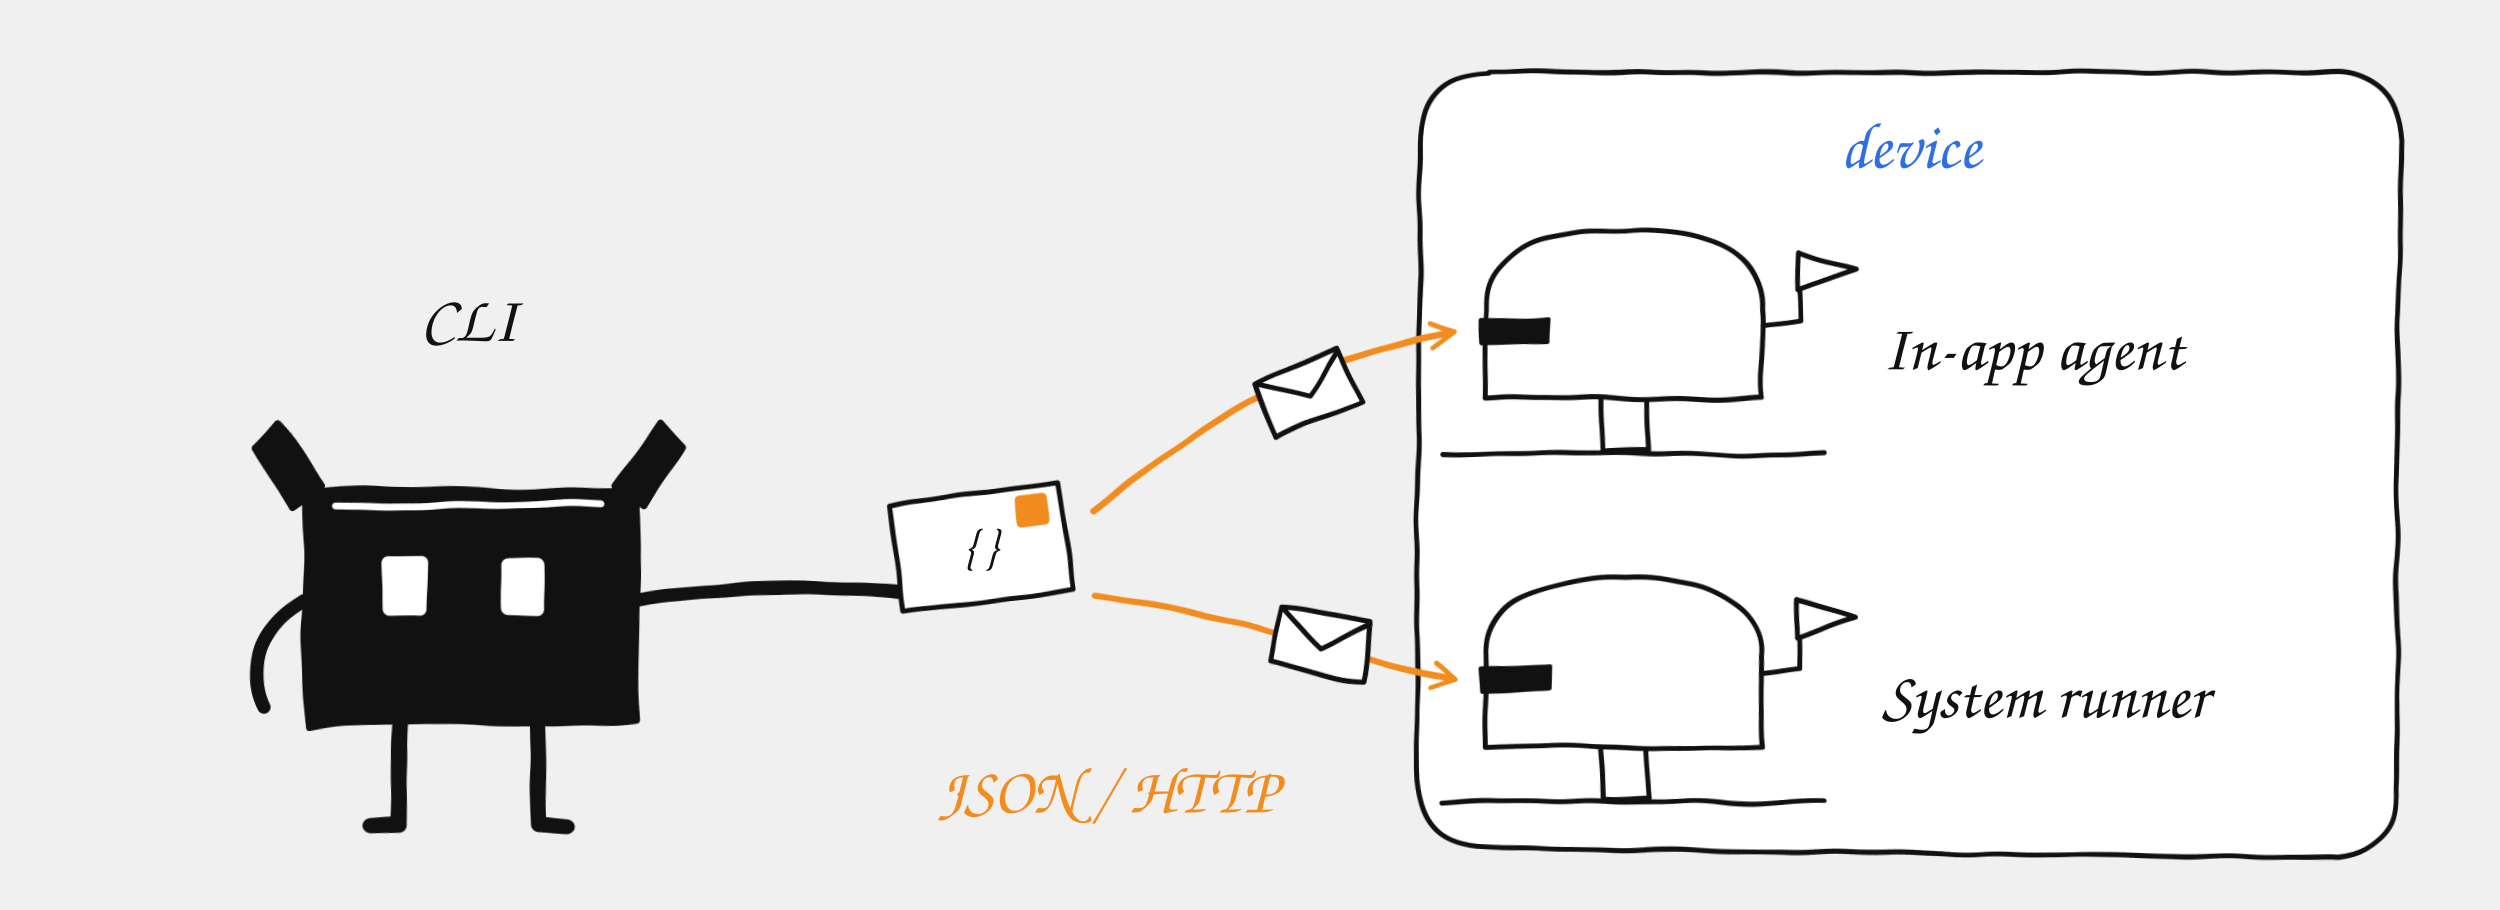
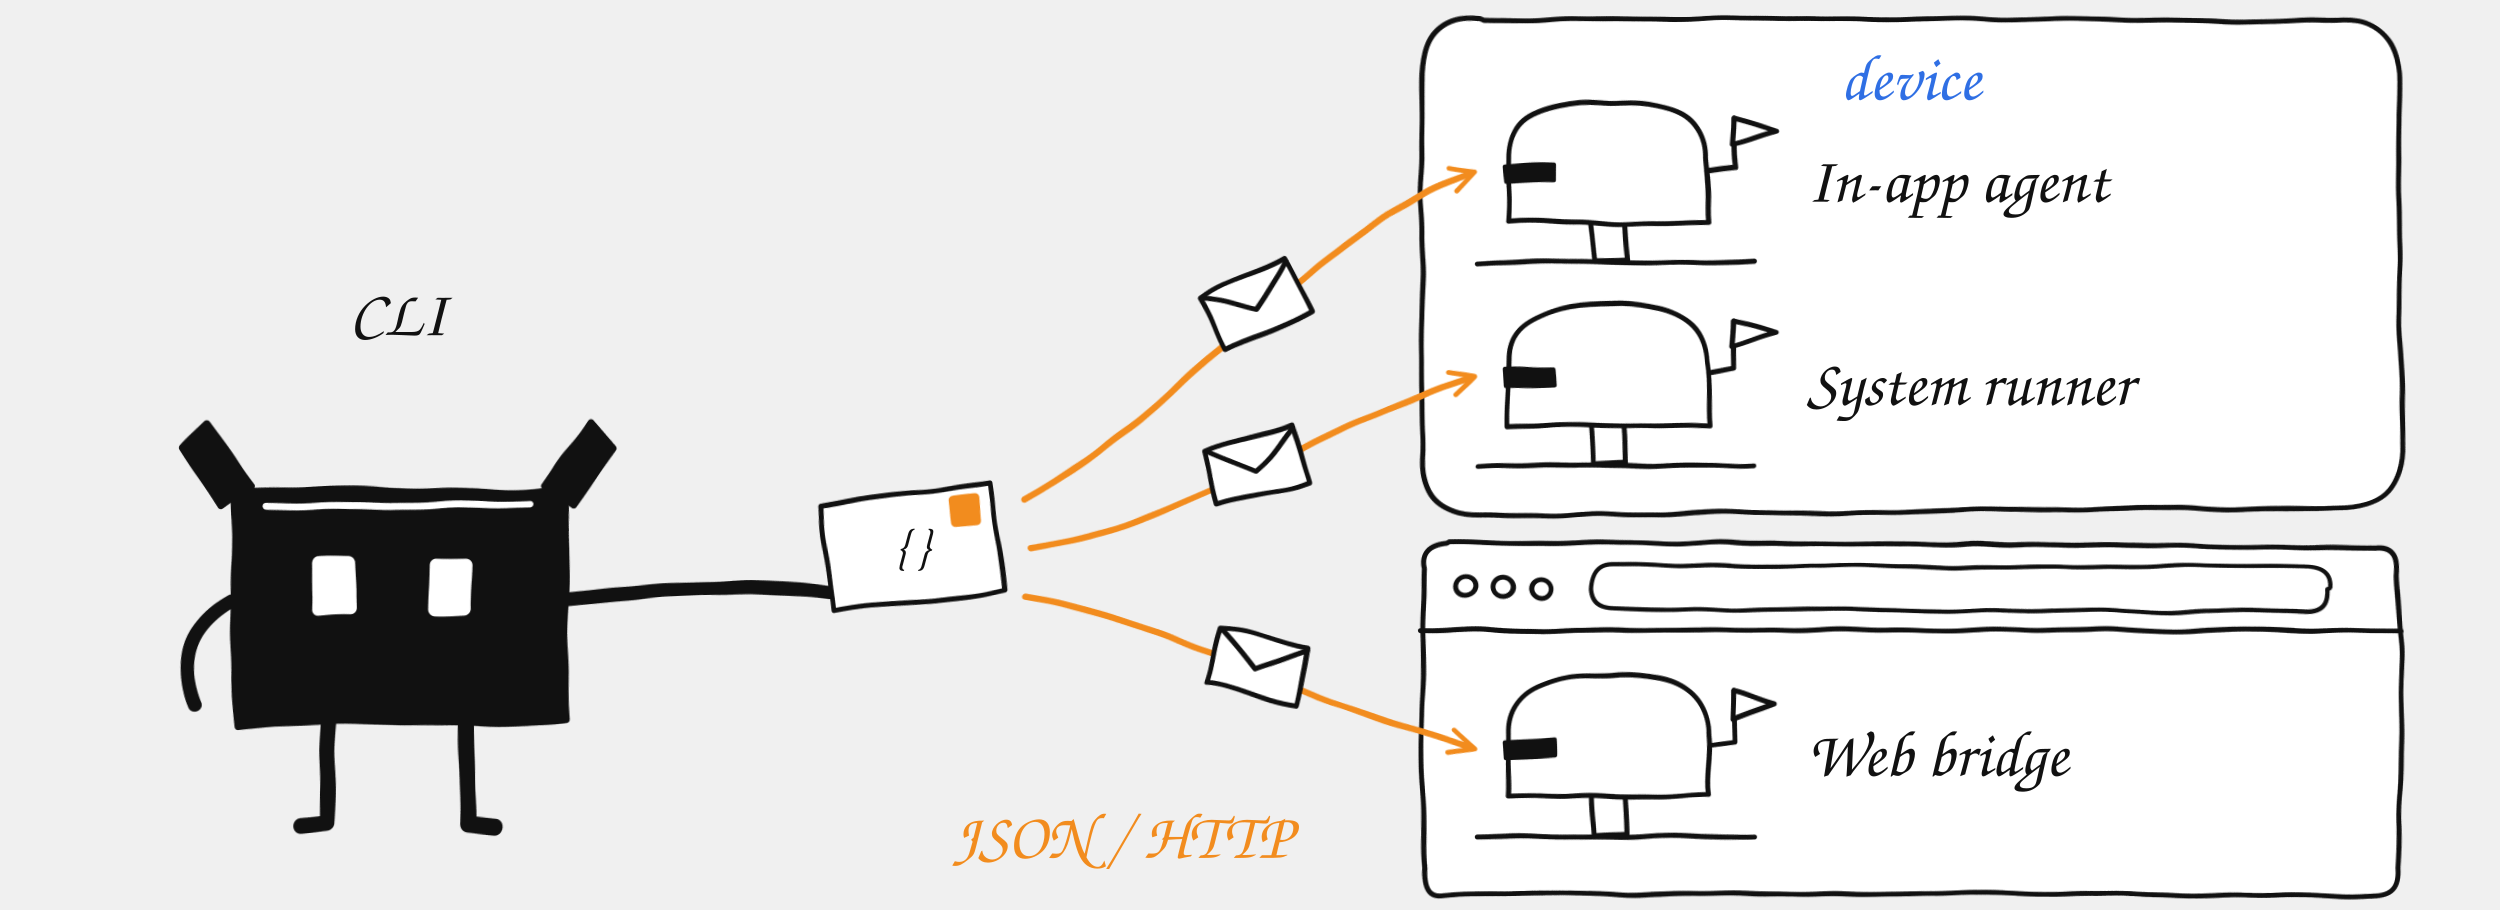
<svg xmlns="http://www.w3.org/2000/svg" viewBox="0 0 1760 640" width="1760" height="640">
  <defs>
    <style>
    .ink   { fill:none; stroke:#111; stroke-width:3.5; stroke-linecap:round; stroke-linejoin:round }
    .paper { fill:#fff; stroke:#111; stroke-width:3.5; stroke-linecap:round; stroke-linejoin:round }
    .solid { fill:#111; stroke:#111; stroke-width:3; stroke-linejoin:round }
    .flow  { fill:none; stroke:#F28C1E; stroke-width:4.5; stroke-linecap:round; stroke-linejoin:round }
    .dot-r { fill:#E5322D; stroke:#E5322D; stroke-width:2; stroke-linejoin:round }
    .dot-o { fill:#F28C1E; stroke:#F28C1E; stroke-width:2; stroke-linejoin:round }
    .dot-b { fill:#2F6FE4; stroke:#2F6FE4; stroke-width:2; stroke-linejoin:round }
    .sys   { fill:none; stroke:#2F6FE4; stroke-width:4.5; stroke-linecap:round; stroke-linejoin:round }
    .warn  { fill:none; stroke:#E5322D; stroke-width:4; stroke-linecap:round; stroke-linejoin:round }
    .note  { fill:none; stroke:#2F6FE4; stroke-width:3.5; stroke-linecap:round; stroke-linejoin:round; stroke-dasharray:14 11 }
    .t     { font-family:'Patrick Hand','Bradley Hand','Marker Felt','Chalkboard SE',cursive; font-size:46px; fill:#111 }
    .t-r   { fill:#E5322D }
    .t-o   { fill:#F28C1E }
    .t-b   { fill:#2F6FE4 }
    .t-s   { font-size:36px }
    .t-l   { font-size:58px }
    .mid   { text-anchor:middle }
  </style>
    <filter id="wobble" x="-2%" y="-2%" width="104%" height="104%">
      <feTurbulence type="fractalNoise" baseFrequency="0.018" numOctaves="2" seed="3" result="n" />
      <feDisplacementMap in="SourceGraphic" in2="n" scale="5" xChannelSelector="R" yChannelSelector="G" />
    </filter>
    <marker id="ah-k" viewBox="0 0 12 12" refX="9" refY="6" markerWidth="5" markerHeight="5" orient="auto" markerUnits="strokeWidth">
      <path d="M1.5,1.5 L10,6 L1.5,10.5" fill="none" stroke="#111" stroke-width="1.8" stroke-linecap="round" stroke-linejoin="round" />
    </marker>
    <marker id="ah-o" viewBox="0 0 12 12" refX="9" refY="6" markerWidth="5" markerHeight="5" orient="auto" markerUnits="strokeWidth">
      <path d="M1.5,1.5 L10,6 L1.5,10.5" fill="none" stroke="#F28C1E" stroke-width="1.8" stroke-linecap="round" stroke-linejoin="round" />
    </marker>
    <marker id="ah-r" viewBox="0 0 12 12" refX="9" refY="6" markerWidth="5" markerHeight="5" orient="auto" markerUnits="strokeWidth">
      <path d="M1.5,1.5 L10,6 L1.5,10.5" fill="none" stroke="#E5322D" stroke-width="1.8" stroke-linecap="round" stroke-linejoin="round" />
    </marker>
    <marker id="ah-b" viewBox="0 0 12 12" refX="9" refY="6" markerWidth="5" markerHeight="5" orient="auto" markerUnits="strokeWidth">
      <path d="M1.5,1.5 L10,6 L1.5,10.5" fill="none" stroke="#2F6FE4" stroke-width="1.8" stroke-linecap="round" stroke-linejoin="round" />
    </marker>
    <g id="gekko-eyes" fill="#fff">
      <rect x="-38" y="-124" width="20" height="26" rx="3" />
      <rect x="14" y="-123" width="19" height="25" rx="3" />
    </g>
    <g id="gekko-stand">
      <path d="M-73,-105 C-92,-94 -98,-74 -90,-58" fill="none" stroke="#111" stroke-width="6" stroke-linecap="round" stroke-linejoin="round" />
      <path d="M73,-105 C92,-94 98,-74 90,-58" fill="none" stroke="#111" stroke-width="6" stroke-linecap="round" stroke-linejoin="round" />
      <path d="M-30,-50 L-31,-6 L-43,-5" fill="none" stroke="#111" stroke-width="7" stroke-linecap="round" stroke-linejoin="round" />
      <path d="M30,-50 L31,-6 L43,-5" fill="none" stroke="#111" stroke-width="7" stroke-linecap="round" stroke-linejoin="round" />
      <path d="M-2,-8 L29,-7 L32,7 L-2,8 Z" fill="#111" stroke="#111" stroke-width="3" stroke-linejoin="round" transform="translate(-72,-152) rotate(-125)" />
      <path d="M-2,-8 L29,-7 L32,7 L-2,8 Z" fill="#111" stroke="#111" stroke-width="3" stroke-linejoin="round" transform="translate(72,-152) scale(-1,1) rotate(-125)" />
      <path d="M-72,-152 C-30,-156 30,-150 73,-153 C77,-120 71,-85 74,-52 C30,-48 -30,-55 -70,-49 C-76,-85 -69,-120 -72,-152 Z" fill="#111" stroke="#111" stroke-width="3" stroke-linejoin="round" />
      <path d="M-58,-146 L58,-147" fill="none" stroke="#fff" stroke-width="3" stroke-linecap="round" />
      <use href="#gekko-eyes" />
    </g>
    <g id="gekko-walk">
      <path d="M-73,-105 C-102,-102 -110,-82 -104,-66" fill="none" stroke="#111" stroke-width="6" stroke-linecap="round" stroke-linejoin="round" />
      <path d="M73,-105 C88,-92 90,-76 82,-64" fill="none" stroke="#111" stroke-width="6" stroke-linecap="round" stroke-linejoin="round" />
      <path d="M-30,-50 L-52,-6 L-64,-5" fill="none" stroke="#111" stroke-width="7" stroke-linecap="round" stroke-linejoin="round" />
      <path d="M30,-50 L38,-6 L50,-5" fill="none" stroke="#111" stroke-width="7" stroke-linecap="round" stroke-linejoin="round" />
      <path d="M-2,-8 L29,-7 L32,7 L-2,8 Z" fill="#111" stroke="#111" stroke-width="3" stroke-linejoin="round" transform="translate(-72,-152) rotate(-132)" />
      <path d="M-2,-8 L29,-7 L32,7 L-2,8 Z" fill="#111" stroke="#111" stroke-width="3" stroke-linejoin="round" transform="translate(72,-152) scale(-1,1) rotate(-118)" />
      <path d="M-72,-152 C-30,-156 30,-150 73,-153 C77,-120 71,-85 74,-52 C30,-48 -30,-55 -70,-49 C-76,-85 -69,-120 -72,-152 Z" fill="#111" stroke="#111" stroke-width="3" stroke-linejoin="round" />
      <path d="M-58,-146 L58,-147" fill="none" stroke="#fff" stroke-width="3" stroke-linecap="round" />
      <use href="#gekko-eyes" />
    </g>
    <g id="gekko-carry">
      <path d="M-73,-95 C-130,-100 -134,-160 -112,-208" fill="none" stroke="#111" stroke-width="6" stroke-linecap="round" stroke-linejoin="round" />
      <path d="M73,-95 C130,-100 134,-160 112,-208" fill="none" stroke="#111" stroke-width="6" stroke-linecap="round" stroke-linejoin="round" />
      <path d="M-30,-50 L-31,-6 L-43,-5" fill="none" stroke="#111" stroke-width="7" stroke-linecap="round" stroke-linejoin="round" />
      <path d="M30,-50 L31,-6 L43,-5" fill="none" stroke="#111" stroke-width="7" stroke-linecap="round" stroke-linejoin="round" />
      <path d="M-2,-8 L29,-7 L32,7 L-2,8 Z" fill="#111" stroke="#111" stroke-width="3" stroke-linejoin="round" transform="translate(-72,-152) rotate(-100)" />
      <path d="M-2,-8 L29,-7 L32,7 L-2,8 Z" fill="#111" stroke="#111" stroke-width="3" stroke-linejoin="round" transform="translate(72,-152) scale(-1,1) rotate(-100)" />
      <path d="M-72,-152 C-30,-156 30,-150 73,-153 C77,-120 71,-85 74,-52 C30,-48 -30,-55 -70,-49 C-76,-85 -69,-120 -72,-152 Z" fill="#111" stroke="#111" stroke-width="3" stroke-linejoin="round" />
      <path d="M-58,-146 L58,-147" fill="none" stroke="#fff" stroke-width="3" stroke-linecap="round" />
      <use href="#gekko-eyes" />
    </g>
    <g id="gekko-closed">
      <path d="M-73,-105 C-92,-94 -98,-74 -90,-58" fill="none" stroke="#111" stroke-width="6" stroke-linecap="round" stroke-linejoin="round" />
      <path d="M73,-105 C92,-94 98,-74 90,-58" fill="none" stroke="#111" stroke-width="6" stroke-linecap="round" stroke-linejoin="round" />
      <path d="M-30,-50 L-31,-6 L-43,-5" fill="none" stroke="#111" stroke-width="7" stroke-linecap="round" stroke-linejoin="round" />
      <path d="M30,-50 L31,-6 L43,-5" fill="none" stroke="#111" stroke-width="7" stroke-linecap="round" stroke-linejoin="round" />
      <path d="M-2,-8 L29,-7 L32,7 L-2,8 Z" fill="#111" stroke="#111" stroke-width="3" stroke-linejoin="round" transform="translate(-72,-152) rotate(0)" />
      <path d="M-2,-8 L29,-7 L32,7 L-2,8 Z" fill="#111" stroke="#111" stroke-width="3" stroke-linejoin="round" transform="translate(72,-152) scale(-1,1) rotate(0)" />
      <path d="M-72,-152 C-30,-156 30,-150 73,-153 C77,-120 71,-85 74,-52 C30,-48 -30,-55 -70,-49 C-76,-85 -69,-120 -72,-152 Z" fill="#111" stroke="#111" stroke-width="3" stroke-linejoin="round" />
      <path d="M-58,-146 L58,-147" fill="none" stroke="#fff" stroke-width="3" stroke-linecap="round" />
      <use href="#gekko-eyes" />
    </g>
    <g id="gekko-strain">
      <path d="M-73,-95 C-130,-100 -134,-160 -112,-208" fill="none" stroke="#111" stroke-width="6" stroke-linecap="round" stroke-linejoin="round" />
      <path d="M73,-95 C130,-100 134,-160 112,-208" fill="none" stroke="#111" stroke-width="6" stroke-linecap="round" stroke-linejoin="round" />
      <path d="M-30,-50 L-54,-6 L-66,-5" fill="none" stroke="#111" stroke-width="7" stroke-linecap="round" stroke-linejoin="round" />
      <path d="M30,-50 L54,-6 L66,-5" fill="none" stroke="#111" stroke-width="7" stroke-linecap="round" stroke-linejoin="round" />
      <path d="M-2,-8 L29,-7 L32,7 L-2,8 Z" fill="#111" stroke="#111" stroke-width="3" stroke-linejoin="round" transform="translate(-72,-152) rotate(-215)" />
      <path d="M-2,-8 L29,-7 L32,7 L-2,8 Z" fill="#111" stroke="#111" stroke-width="3" stroke-linejoin="round" transform="translate(72,-152) scale(-1,1) rotate(-215)" />
      <path d="M-72,-152 C-30,-156 30,-150 73,-153 C77,-120 71,-85 74,-52 C30,-48 -30,-55 -70,-49 C-76,-85 -69,-120 -72,-152 Z" fill="#111" stroke="#111" stroke-width="3" stroke-linejoin="round" />
      <path d="M-58,-146 L58,-147" fill="none" stroke="#fff" stroke-width="3" stroke-linecap="round" />
      <use href="#gekko-eyes" />
    </g>
    <g id="gekko-reach">
      <path d="M-73,-105 C-92,-94 -98,-74 -90,-58" fill="none" stroke="#111" stroke-width="6" stroke-linecap="round" stroke-linejoin="round" />
      <path d="M73,-105 C112,-110 152,-112 192,-108" fill="none" stroke="#111" stroke-width="6" stroke-linecap="round" stroke-linejoin="round" />
      <path d="M-30,-50 L-31,-6 L-43,-5" fill="none" stroke="#111" stroke-width="7" stroke-linecap="round" stroke-linejoin="round" />
      <path d="M30,-50 L31,-6 L43,-5" fill="none" stroke="#111" stroke-width="7" stroke-linecap="round" stroke-linejoin="round" />
      <path d="M-2,-8 L29,-7 L32,7 L-2,8 Z" fill="#111" stroke="#111" stroke-width="3" stroke-linejoin="round" transform="translate(-72,-152) rotate(-125)" />
      <path d="M-2,-8 L29,-7 L32,7 L-2,8 Z" fill="#111" stroke="#111" stroke-width="3" stroke-linejoin="round" transform="translate(72,-152) scale(-1,1) rotate(-125)" />
      <path d="M-72,-152 C-30,-156 30,-150 73,-153 C77,-120 71,-85 74,-52 C30,-48 -30,-55 -70,-49 C-76,-85 -69,-120 -72,-152 Z" fill="#111" stroke="#111" stroke-width="3" stroke-linejoin="round" />
      <path d="M-58,-146 L58,-147" fill="none" stroke="#fff" stroke-width="3" stroke-linecap="round" />
      <use href="#gekko-eyes" />
    </g>
    <g id="gekko-swallow">
      <g transform="rotate(7)">
        <path d="M-73,-105 C-92,-94 -98,-74 -90,-58" fill="none" stroke="#111" stroke-width="6" stroke-linecap="round" stroke-linejoin="round" />
        <path d="M73,-105 C92,-94 98,-74 90,-58" fill="none" stroke="#111" stroke-width="6" stroke-linecap="round" stroke-linejoin="round" />
        <path d="M-30,-50 L-31,-6 L-43,-5" fill="none" stroke="#111" stroke-width="7" stroke-linecap="round" stroke-linejoin="round" />
        <path d="M30,-50 L31,-6 L43,-5" fill="none" stroke="#111" stroke-width="7" stroke-linecap="round" stroke-linejoin="round" />
        <path d="M-2,-8 L29,-7 L32,7 L-2,8 Z" fill="#111" stroke="#111" stroke-width="3" stroke-linejoin="round" transform="translate(-72,-152) rotate(-150)" />
        <path d="M-2,-8 L29,-7 L32,7 L-2,8 Z" fill="#111" stroke="#111" stroke-width="3" stroke-linejoin="round" transform="translate(72,-152) scale(-1,1) rotate(-150)" />
        <path d="M-72,-152 C-30,-156 30,-150 73,-153 C77,-120 71,-85 74,-52 C30,-48 -30,-55 -70,-49 C-76,-85 -69,-120 -72,-152 Z" fill="#111" stroke="#111" stroke-width="3" stroke-linejoin="round" />
        <path d="M-58,-146 L58,-147" fill="none" stroke="#fff" stroke-width="3" stroke-linecap="round" />
        <use href="#gekko-eyes" />
      </g>
    </g>
    <g id="gekko-dump">
      <g transform="rotate(-42 62 -4)">
        <path d="M-73,-105 C-92,-94 -98,-74 -90,-58" fill="none" stroke="#111" stroke-width="6" stroke-linecap="round" stroke-linejoin="round" />
        <path d="M73,-105 C92,-94 98,-74 90,-58" fill="none" stroke="#111" stroke-width="6" stroke-linecap="round" stroke-linejoin="round" />
        <path d="M-30,-50 L-31,-6 L-43,-5" fill="none" stroke="#111" stroke-width="7" stroke-linecap="round" stroke-linejoin="round" />
        <path d="M30,-50 L31,-6 L43,-5" fill="none" stroke="#111" stroke-width="7" stroke-linecap="round" stroke-linejoin="round" />
        <path d="M-2,-8 L29,-7 L32,7 L-2,8 Z" fill="#111" stroke="#111" stroke-width="3" stroke-linejoin="round" transform="translate(-72,-152) rotate(-200)" />
        <path d="M-2,-8 L29,-7 L32,7 L-2,8 Z" fill="#111" stroke="#111" stroke-width="3" stroke-linejoin="round" transform="translate(72,-152) scale(-1,1) rotate(-200)" />
        <path d="M-72,-152 C-30,-156 30,-150 73,-153 C77,-120 71,-85 74,-52 C30,-48 -30,-55 -70,-49 C-76,-85 -69,-120 -72,-152 Z" fill="#111" stroke="#111" stroke-width="3" stroke-linejoin="round" />
        <path d="M-58,-146 L58,-147" fill="none" stroke="#fff" stroke-width="3" stroke-linecap="round" />
        <use href="#gekko-eyes" />
      </g>
    </g>
    <g id="gekko-stuck">
      <path d="M-73,-105 C-95,-90 -100,-62 -96,-40" fill="none" stroke="#111" stroke-width="6" stroke-linecap="round" stroke-linejoin="round" />
      <path d="M73,-105 C95,-90 100,-62 96,-40" fill="none" stroke="#111" stroke-width="6" stroke-linecap="round" stroke-linejoin="round" />
      <path d="M-30,-50 L-46,-6 L-58,-5" fill="none" stroke="#111" stroke-width="7" stroke-linecap="round" stroke-linejoin="round" />
      <path d="M30,-50 L46,-6 L58,-5" fill="none" stroke="#111" stroke-width="7" stroke-linecap="round" stroke-linejoin="round" />
      <path d="M-2,-8 L29,-7 L32,7 L-2,8 Z" fill="#111" stroke="#111" stroke-width="3" stroke-linejoin="round" transform="translate(-72,-152) rotate(-215)" />
      <path d="M-2,-8 L29,-7 L32,7 L-2,8 Z" fill="#111" stroke="#111" stroke-width="3" stroke-linejoin="round" transform="translate(72,-152) scale(-1,1) rotate(-215)" />
      <path d="M-72,-152 C-30,-156 30,-150 73,-153 C77,-120 71,-85 74,-52 C30,-48 -30,-55 -70,-49 C-76,-85 -69,-120 -72,-152 Z" fill="#111" stroke="#111" stroke-width="3" stroke-linejoin="round" />
      <path d="M-58,-146 L58,-147" fill="none" stroke="#fff" stroke-width="3" stroke-linecap="round" />
      <use href="#gekko-eyes" />
    </g>
    <g id="gekko-shrug">
      <path d="M-73,-105 C-92,-94 -98,-74 -90,-58" fill="none" stroke="#111" stroke-width="6" stroke-linecap="round" stroke-linejoin="round" />
      <path d="M73,-105 C92,-94 98,-74 90,-58" fill="none" stroke="#111" stroke-width="6" stroke-linecap="round" stroke-linejoin="round" />
      <path d="M-30,-50 L-31,-6 L-43,-5" fill="none" stroke="#111" stroke-width="7" stroke-linecap="round" stroke-linejoin="round" />
      <path d="M30,-50 L31,-6 L43,-5" fill="none" stroke="#111" stroke-width="7" stroke-linecap="round" stroke-linejoin="round" />
      <path d="M-2,-8 L29,-7 L32,7 L-2,8 Z" fill="#111" stroke="#111" stroke-width="3" stroke-linejoin="round" transform="translate(-72,-152) rotate(-105)" />
      <path d="M-2,-8 L29,-7 L32,7 L-2,8 Z" fill="#111" stroke="#111" stroke-width="3" stroke-linejoin="round" transform="translate(72,-152) scale(-1,1) rotate(-205)" />
      <path d="M-72,-152 C-30,-156 30,-150 73,-153 C77,-120 71,-85 74,-52 C30,-48 -30,-55 -70,-49 C-76,-85 -69,-120 -72,-152 Z" fill="#111" stroke="#111" stroke-width="3" stroke-linejoin="round" />
      <path d="M-58,-146 L58,-147" fill="none" stroke="#fff" stroke-width="3" stroke-linecap="round" />
      <use href="#gekko-eyes" />
    </g>
    <g id="gekko-flat">
      <path d="M-73,-30 C-100,-24 -116,-14 -128,-4" fill="none" stroke="#111" stroke-width="6" stroke-linecap="round" stroke-linejoin="round" />
      <path d="M73,-30 C100,-24 116,-14 128,-4" fill="none" stroke="#111" stroke-width="6" stroke-linecap="round" stroke-linejoin="round" />
      <g transform="scale(1,0.38)">
        <path d="M-2,-8 L29,-7 L32,7 L-2,8 Z" fill="#111" stroke="#111" stroke-width="3" stroke-linejoin="round" transform="translate(-72,-152) rotate(-180)" />
        <path d="M-2,-8 L29,-7 L32,7 L-2,8 Z" fill="#111" stroke="#111" stroke-width="3" stroke-linejoin="round" transform="translate(72,-152) scale(-1,1) rotate(-180)" />
        <path d="M-72,-152 C-30,-156 30,-150 73,-153 C77,-120 71,-85 74,-52 C30,-48 -30,-55 -70,-49 C-76,-85 -69,-120 -72,-152 Z" fill="#111" stroke="#111" stroke-width="3" stroke-linejoin="round" />
        <path d="M-58,-146 L58,-147" fill="none" stroke="#fff" stroke-width="3" stroke-linecap="round" />
      </g>
      <g transform="translate(0,17.5) scale(1,0.5)">
        <use href="#gekko-eyes" />
      </g>
      <path d="M-30,-20 L-38,0 M30,-20 L38,0" fill="none" stroke="#111" stroke-width="6" stroke-linecap="round" />
    </g>
    <g id="gekko-peek">
      <clipPath id="peek-clip">
        <rect x="-140" y="-260" width="280" height="168" />
      </clipPath>
      <g clip-path="url(#peek-clip)">
        <path d="M-73,-104 C-92,-100 -102,-96 -104,-92" fill="none" stroke="#111" stroke-width="6" stroke-linecap="round" stroke-linejoin="round" />
        <path d="M73,-104 C92,-100 102,-96 104,-92" fill="none" stroke="#111" stroke-width="6" stroke-linecap="round" stroke-linejoin="round" />
        <path d="M-2,-8 L29,-7 L32,7 L-2,8 Z" fill="#111" stroke="#111" stroke-width="3" stroke-linejoin="round" transform="translate(-72,-152) rotate(-125)" />
        <path d="M-2,-8 L29,-7 L32,7 L-2,8 Z" fill="#111" stroke="#111" stroke-width="3" stroke-linejoin="round" transform="translate(72,-152) scale(-1,1) rotate(-125)" />
        <path d="M-72,-152 C-30,-156 30,-150 73,-153 C77,-120 71,-85 74,-52 C30,-48 -30,-55 -70,-49 C-76,-85 -69,-120 -72,-152 Z" fill="#111" stroke="#111" stroke-width="3" stroke-linejoin="round" />
        <path d="M-58,-146 L58,-147" fill="none" stroke="#fff" stroke-width="3" stroke-linecap="round" />
        <use href="#gekko-eyes" />
      </g>
    </g>
  </defs>
  <g id="art" filter="url(#wobble)">
-     <path class="paper" d="M1048,50 C1242,53 1448,50 1642,51 Q1687,50 1691,100 C1687,242 1688,408 1687,554 Q1692,596 1646,604 C1448,601 1242,601 1045,596 Q1000,596 998,550 C996,408 1000,242 1000,101 Q1000,51 1048,51 Z" />
-     <path class="paper" d="M1127,278 L1129,318 L1161,317 L1159,280 Z" />
-     <path class="paper" d="M1045,280 L1046,218 C1045,176 1090,160 1145,162 C1200,160 1241,176 1240,218 C1243,245 1239,260 1241,280 C1175,284 1105,277 1045,280 Z" />
-     <path class="solid" d="M1042,226 L1091,224 L1091,240 L1043,242 Z" />
-     <path class="ink" d="M1241,230 L1267,226 L1266,178" />
-     <path class="paper" d="M1266,178 L1307,190 L1265,204 Z" />
-     <path class="ink" d="M1015,320 C1105,316 1195,323 1285,319" />
-     <path class="paper" d="M1127,523 L1129,563 L1161,562 L1159,525 Z" />
-     <path class="paper" d="M1045,525 L1046,463 C1045,421 1090,405 1145,407 C1200,405 1241,421 1240,463 C1243,490 1239,505 1241,525 C1175,529 1105,522 1045,525 Z" />
-     <path class="solid" d="M1042,471 L1091,469 L1091,485 L1043,487 Z" />
-     <path class="ink" d="M1241,475 L1267,471 L1266,423" />
-     <path class="paper" d="M1266,423 L1307,435 L1265,449 Z" />
-     <path class="ink" d="M1015,565 C1105,561 1195,568 1285,564" />
-     <use href="#gekko-reach" transform="translate(330 590) scale(1.6)" />
-     <g transform="rotate(-7 690 385)">
-       <path class="paper" d="M630,349 C678,345 714,349 750,347 L752,423 C702,426 666,421 630,423 Z" />
-       <rect class="dot-o" x="720" y="354" width="20" height="20" rx="2" stroke-width="1" />
-     </g>
-     <path class="flow" d="M770,360 C850,290 940,245 1022,234" marker-end="url(#ah-o)" />
-     <path class="flow" d="M772,420 C860,430 950,462 1022,478" marker-end="url(#ah-o)" />
-     <g transform="rotate(-22 920 276)">
-       <path class="paper" d="M888,257 C914,253 933,257 952,255 L954,297 C926,300 907,295 888,297 Z" />
-       <path class="ink" d="M890,258 L920,280 L952,257" />
-     </g>
-     <g transform="rotate(12 930 452)">
-       <path class="paper" d="M898,433 C924,429 943,433 962,431 L964,473 C936,476 917,471 898,473 Z" />
-       <path class="ink" d="M900,434 L930,456 L962,433" />
+     <path class="paper" d="M1044,14 Q1347,13 1645,15 Q1690,13 1689,57 Q1688,188 1692,317 Q1691,359 1646,358 Q1346,359 1043,363 Q999,363 1001,318 Q1001,185 1001,57 Q999,12 1041,13 Z" />
+     <path class="paper" d="M1120.6,155.0 L1122.1,183.8 L1145.1,183.0 L1143.7,156.4 Z" style="stroke-width:3.5" />
+     <path class="paper" d="M1061.6,156.4 L1062.3,111.8 C1061.6,81.5 1094.0,70.0 1133.6,71.4 C1173.2,70.0 1202.7,81.5 1202.0,111.8 C1204.2,131.2 1201.3,142.0 1202.7,156.4 C1155.2,159.3 1104.8,154.2 1061.6,156.4 Z" style="stroke-width:3.5" />
+     <path class="solid" d="M1059.4,117.5 L1094.7,116.1 L1094.7,127.6 L1060.2,129.0 Z" />
+     <path class="ink" d="M1202.7,120.4 L1221.4,117.5 L1220.7,83.0" style="stroke-width:3.5" />
+     <path class="paper" d="M1220.7,83.0 L1250.2,91.6 L1220.0,101.7 Z" style="stroke-width:3.5" />
+     <path class="ink" d="M1040.0,185.2 C1104.8,182.3 1169.6,187.4 1234.4,184.5" style="stroke-width:3.5" />
+     <path class="paper" d="M1120.6,298.0 L1122.1,326.8 L1145.1,326.0 L1143.7,299.4 Z" style="stroke-width:3.5" />
+     <path class="paper" d="M1061.6,299.4 L1062.3,254.8 C1061.6,224.5 1094.0,213.0 1133.6,214.4 C1173.2,213.0 1202.7,224.5 1202.0,254.8 C1204.2,274.2 1201.3,285.0 1202.7,299.4 C1155.2,302.3 1104.8,297.2 1061.6,299.4 Z" style="stroke-width:3.5" />
+     <path class="solid" d="M1059.4,260.5 L1094.7,259.1 L1094.7,270.6 L1060.2,272.0 Z" />
+     <path class="ink" d="M1202.7,263.4 L1221.4,260.5 L1220.7,226.0" style="stroke-width:3.5" />
+     <path class="paper" d="M1220.7,226.0 L1250.2,234.6 L1220.0,244.7 Z" style="stroke-width:3.5" />
+     <path class="ink" d="M1040.0,328.2 C1104.8,325.3 1169.6,330.4 1234.4,327.5" style="stroke-width:3.5" />
+     <path class="paper" d="M1021,382 Q1348,382 1672,386 Q1689,384 1688,405 Q1693,505 1688,612 Q1690,632 1671,631 Q1343,628 1015,630 Q1000,631 1003,611 Q999,507 1003,401 Q999,384 1019,383 Z" />
+     <path class="ink" d="M1000,444 Q1345,443 1690,444" />
+     <circle class="ink" cx="1032" cy="414" r="7" />
+     <circle class="ink" cx="1058" cy="414" r="7" />
+     <circle class="ink" cx="1084" cy="414" r="7" />
+     <path class="ink" d="M1136,398 Q1380,399 1623,399 Q1641,399 1641,413 Q1641,414 1639,415 Q1640,431 1623,431 Q1379,429 1135,429 Q1120,429 1119,415 Q1121,414 1119,415 Q1120,398 1135,398 Z" style="stroke-width:3" />
+     <path class="paper" d="M1120.6,559.0 L1122.1,587.8 L1145.1,587.0 L1143.7,560.4 Z" style="stroke-width:3.5" />
+     <path class="paper" d="M1061.6,560.4 L1062.3,515.8 C1061.6,485.5 1094.0,474.0 1133.6,475.4 C1173.2,474.0 1202.7,485.5 1202.0,515.8 C1204.2,535.2 1201.3,546.0 1202.7,560.4 C1155.2,563.3 1104.8,558.2 1061.6,560.4 Z" style="stroke-width:3.5" />
+     <path class="solid" d="M1059.4,521.5 L1094.7,520.1 L1094.7,531.6 L1060.2,533.0 Z" />
+     <path class="ink" d="M1202.7,524.4 L1221.4,521.5 L1220.7,487.0" style="stroke-width:3.5" />
+     <path class="paper" d="M1220.7,487.0 L1250.2,495.6 L1220.0,505.7 Z" style="stroke-width:3.5" />
+     <path class="ink" d="M1040.0,589.2 C1104.8,586.3 1169.6,591.4 1234.4,588.5" style="stroke-width:3.5" />
+     <use href="#gekko-reach" transform="translate(280 590) scale(1.6)" />
+     <g transform="translate(-48 0)">
+       <g transform="rotate(-7 690 385)">
+         <path class="paper" d="M630,349 C678,345 714,349 750,347 L752,423 C702,426 666,421 630,423 Z" />
+         <rect class="dot-o" x="720" y="354" width="20" height="20" rx="2" stroke-width="1" />
+       </g>
+     </g>
+     <path class="flow" d="M722,352 C830,290 930,160 1036,122" marker-end="url(#ah-o)" />
+     <path class="flow" d="M726,386 C830,372 930,300 1036,266" marker-end="url(#ah-o)" />
+     <path class="flow" d="M722,420 C830,440 930,500 1036,526" marker-end="url(#ah-o)" />
+     <g transform="translate(884 216) rotate(-24)">
+       <path class="paper" d="M-32,-21 C-6,-25 13,-21 32,-23 L34,19 C6,22 -13,17 -32,19 Z" />
+       <path class="ink" d="M-30,-20 L0,2 L32,-21" />
+     </g>
+     <g transform="translate(884 330) rotate(-14)">
+       <path class="paper" d="M-32,-21 C-6,-25 13,-21 32,-23 L34,19 C6,22 -13,17 -32,19 Z" />
+       <path class="ink" d="M-30,-20 L0,2 L32,-21" />
+     </g>
+     <g transform="translate(884 470) rotate(14)">
+       <path class="paper" d="M-32,-21 C-6,-25 13,-21 32,-23 L34,19 C6,22 -13,17 -32,19 Z" />
+       <path class="ink" d="M-30,-20 L0,2 L32,-21" />
    </g>
  </g>
  <g id="labels">
-     <text class="t mid" x="330" y="240">CLI</text>
-     <text class="t t-s mid" x="690" y="396">{ }</text>
-     <text class="t t-o mid" x="780" y="572">JSON / HTTP</text>
-     <text class="t t-b mid" x="1345" y="118">device</text>
-     <text class="t" x="1325" y="260">In-app agent</text>
-     <text class="t" x="1325" y="505">System runner</text>
+     <text class="t mid" x="280" y="236">CLI</text>
+     <text class="t t-s mid" x="642" y="396">{ }</text>
+     <text class="t t-o mid" x="790" y="604">JSON / HTTP</text>
+     <text class="t t-b mid" x="1345" y="70">device</text>
+     <text class="t" x="1272" y="142">In-app agent</text>
+     <text class="t" x="1272" y="285">System runner</text>
+     <text class="t" x="1272" y="546">Web bridge</text>
  </g>
</svg>
